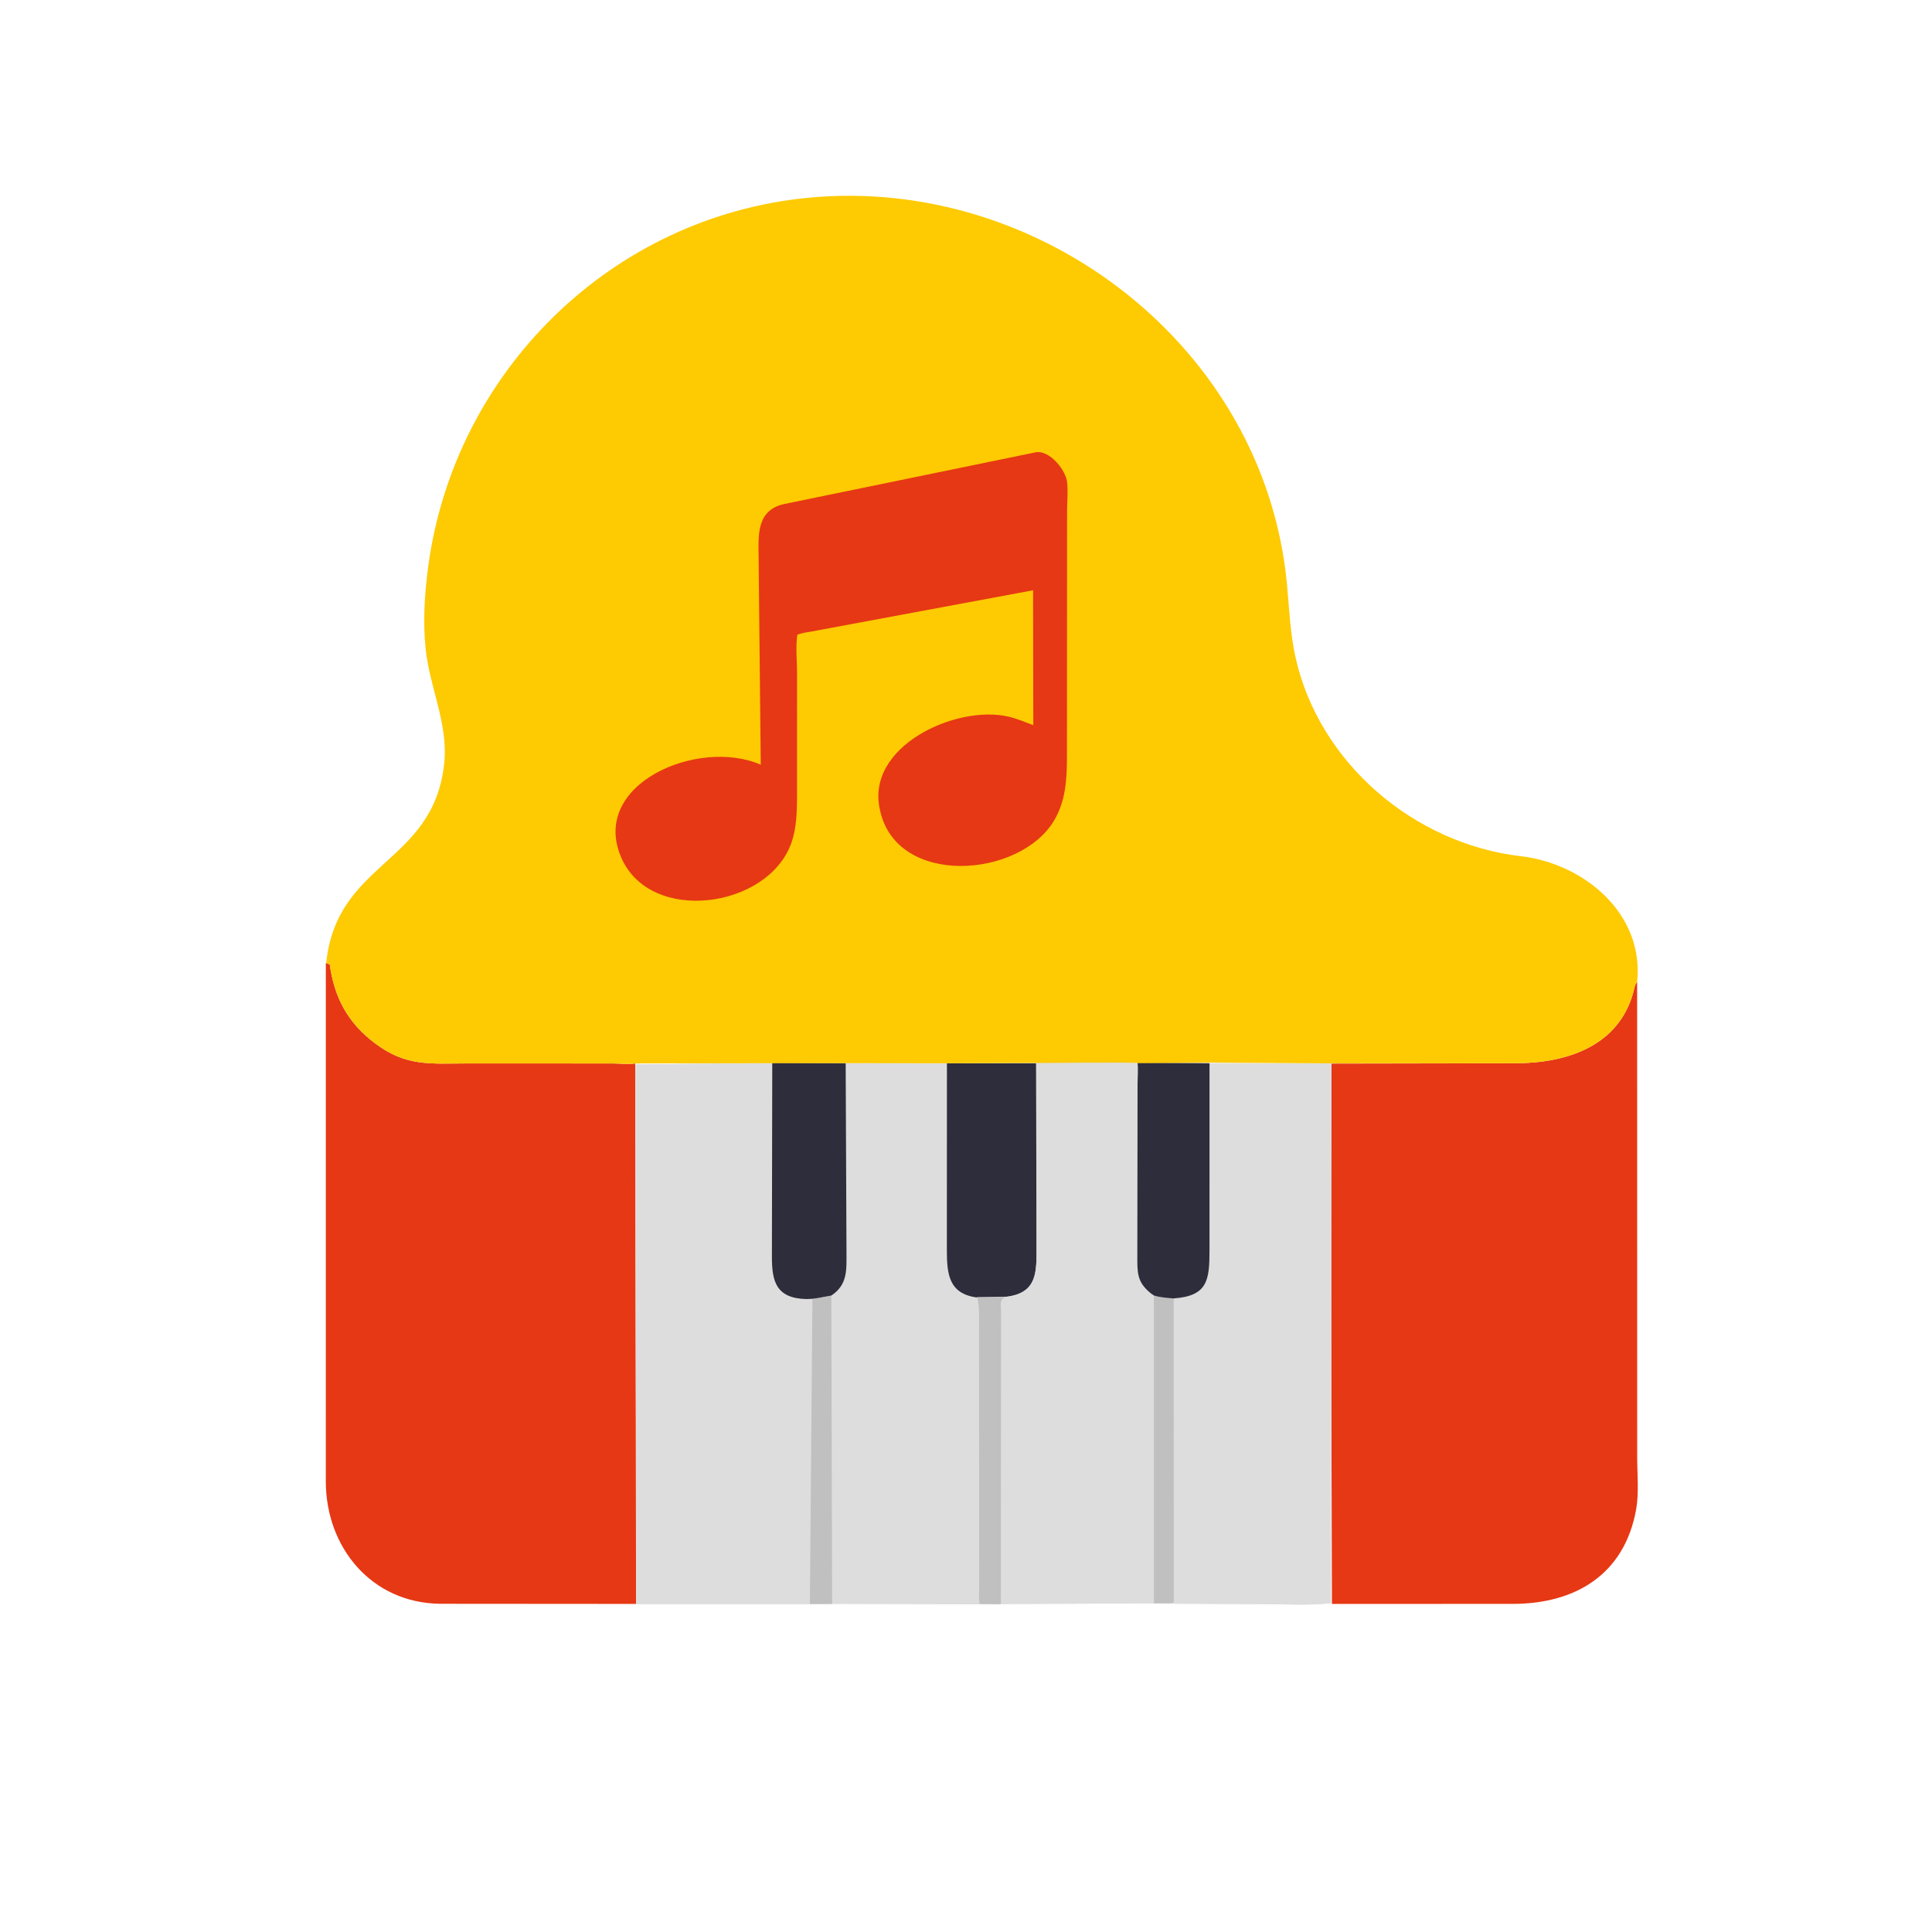
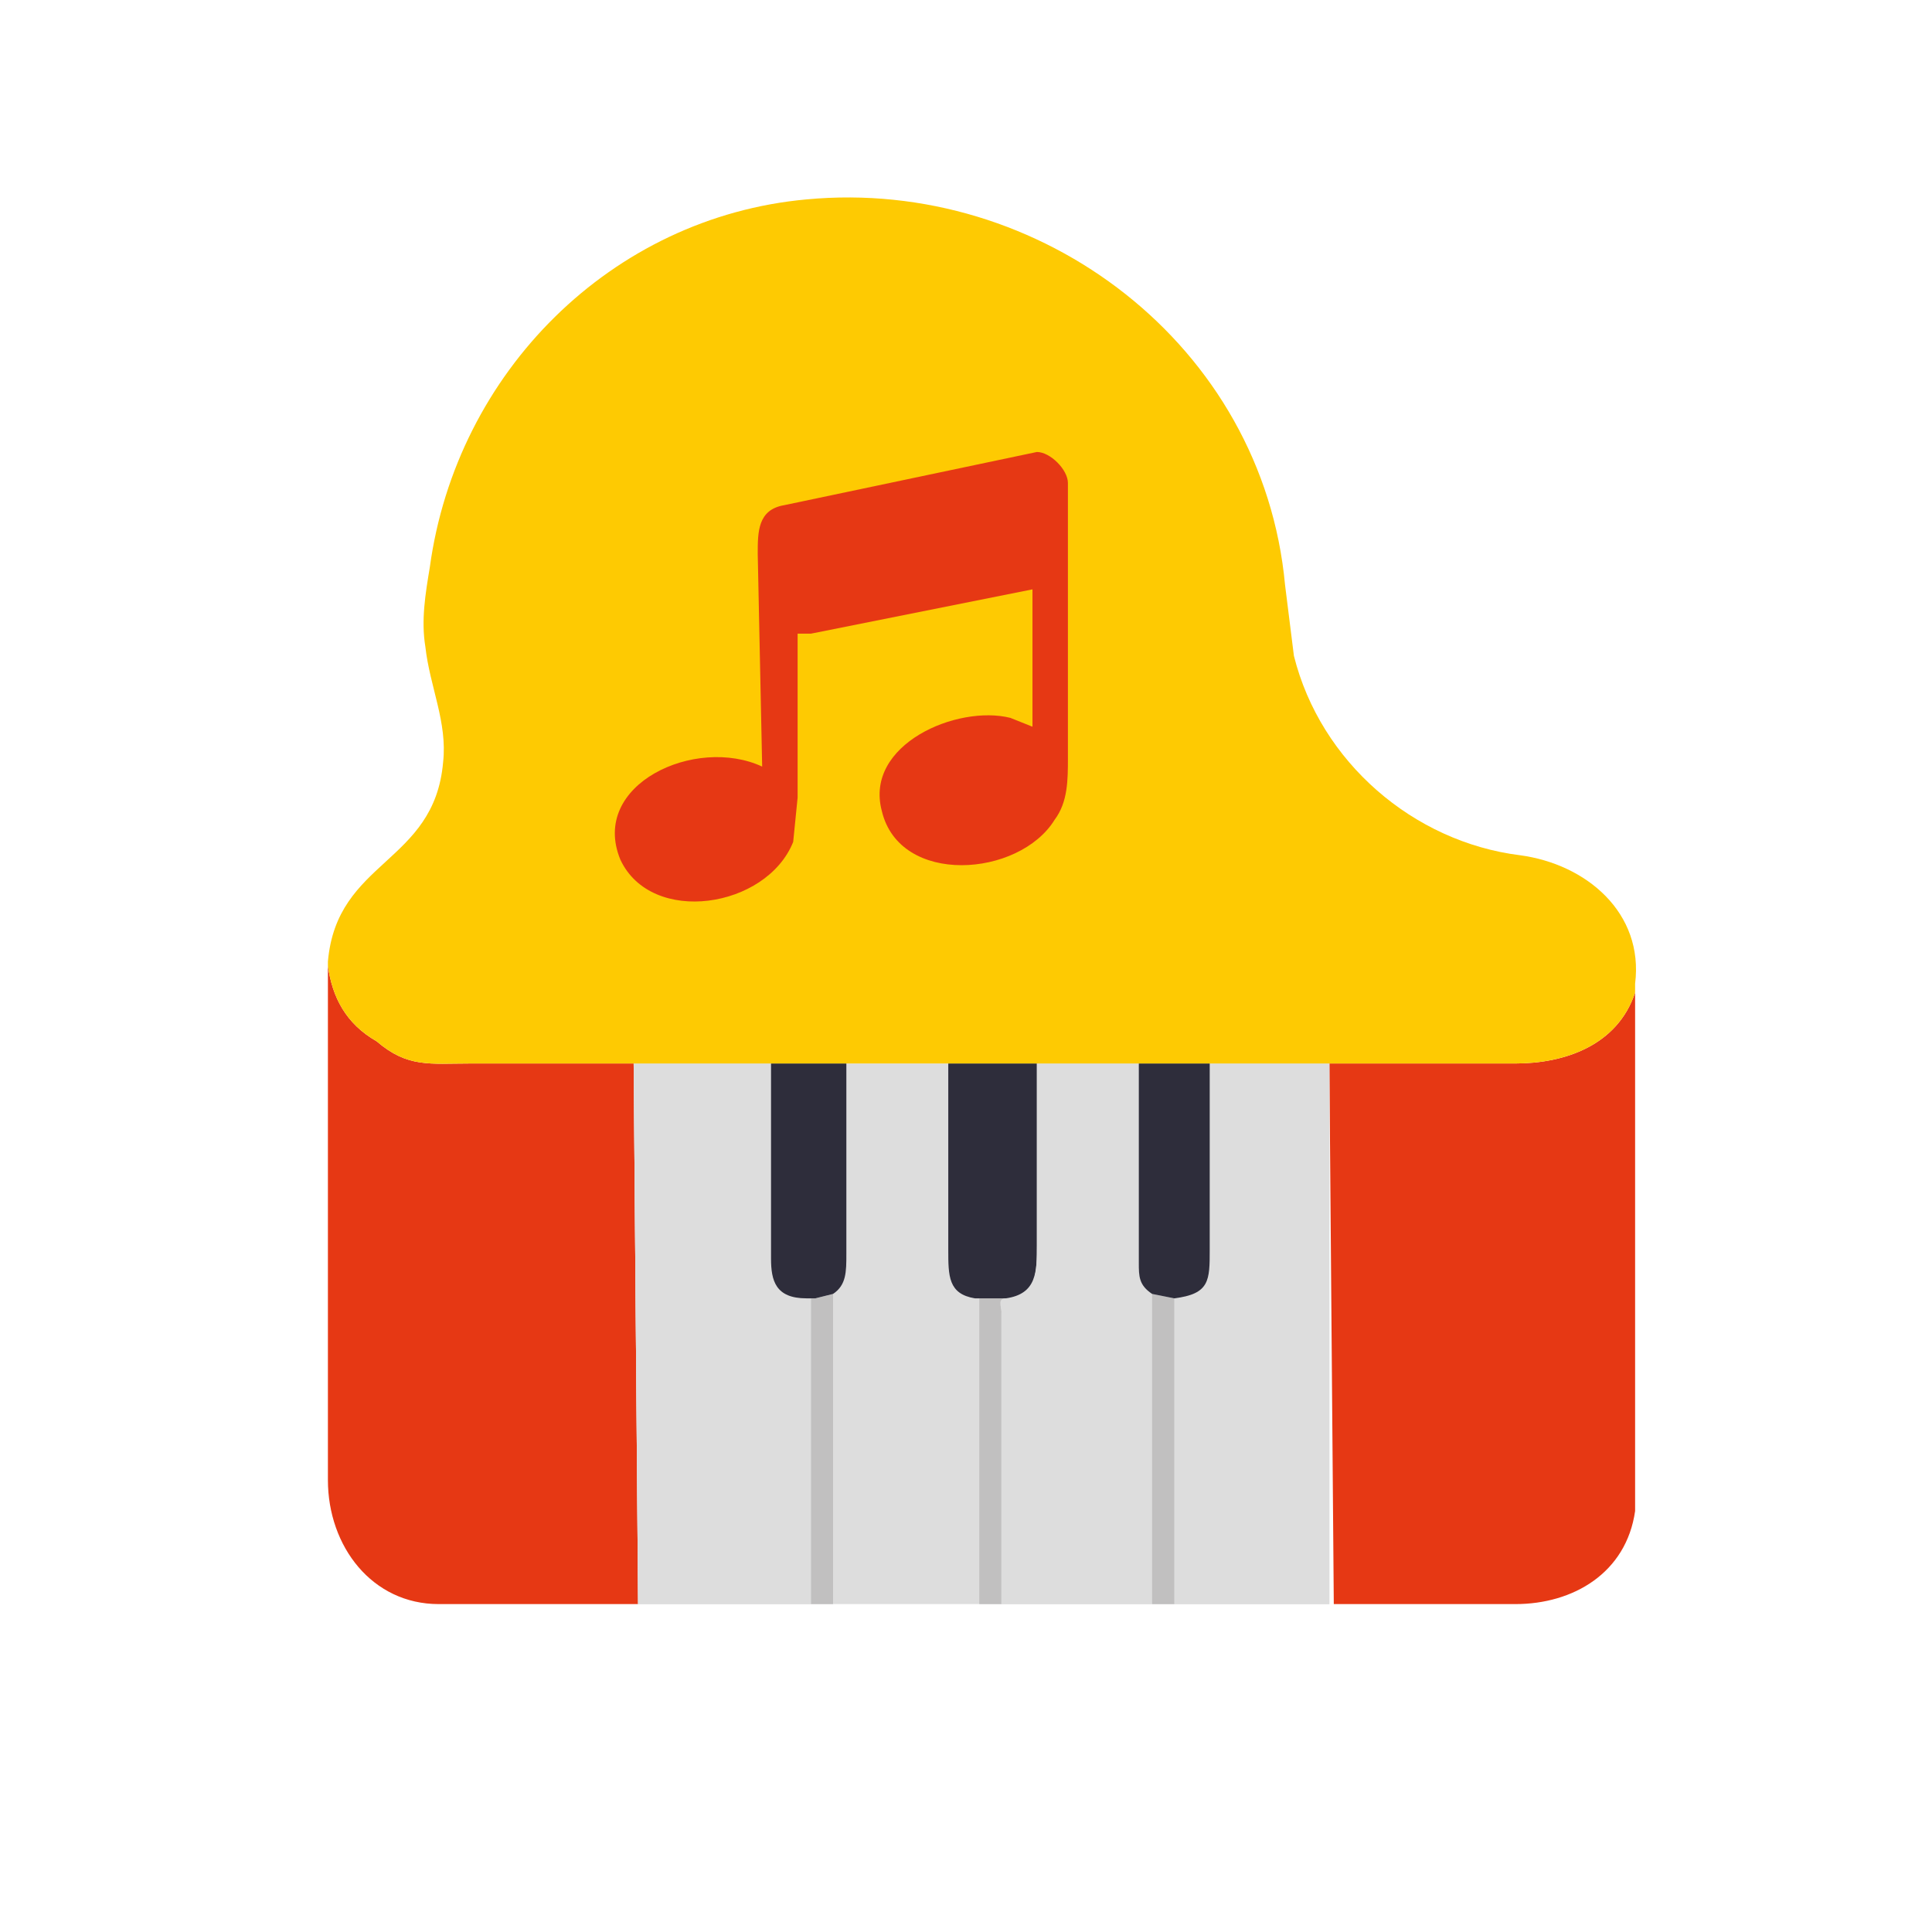
- <svg xmlns="http://www.w3.org/2000/svg" width="436" height="436">
-   <path fill="#E63814" d="M300.247 240.029l41.702-.077c11.47-.017 23.373-3.75 26.694-16.193.161-.603.267-1.452.645-1.945l.172-.21.01 107.266c0 3.723.42 8.09-.232 11.733-2.654 14.824-13.82 21.306-27.698 21.347l-40.96.014-.333-121.935zM73.534 217.317l.885.335c1.018 7.45 4.052 13.128 10.126 17.732 7.152 5.421 12.65 4.604 21.102 4.602l32.555.008c1.574.008 3.385.2 4.93.03l.218-.046.195 121.984-44.266-.032c-15.496-.214-25.7-12.726-25.75-27.512l.005-117.101z" />
-   <path fill="#DDD" d="M233.804 239.946c1.899-.049 22.665-.264 23.196.006l15.953-.004 27.528.026-.124 121.794c-4.682.593-9.99.245-14.932.24l-22.482-.108-2.537-.072-34.49.156c-.99.217-2.271.086-3.304.079l-34.606-.08h-44.412l-.183-121.766 30.91-.331 16.525.055 22.953.011 20.005-.006z" />
-   <path fill="#C1C0C0" d="M183.143 293.103c.253-.041 1.061-.118 1.194-.136l3.27-.596.183 69.606-5.11.007.463-68.88zm37.391-.278l7-.129c-2.233.413-1.536 1.942-1.576 3.644l-.066 65.642-4.813-.016c-.273-1.115-.098-2.62-.099-3.776l-.042-57.891c-.006-2.42.182-5.118-.404-7.474z" />
-   <path fill="#2E2D3B" d="M213.698 239.98l20.106-.034.12 41.492c-.007 5.565.186 10.26-6.39 11.183l-7 .103-.139.08c-6.262-.888-6.71-5.23-6.715-10.705l.018-42.12z" />
-   <path fill="#DDD" d="M233.92 239.738c1.783.16 22.549-.056 23.08.214-.12 1.392-.26 2.967-.284 4.499l-.05 40.236c.007 3.243.39 5.056 3.109 7.231l.64.442-.012 69.468-34.486.156.041-65.644c.04-1.702-.657-3.23 1.26-3.72 6.892-.922 6.7-5.617 6.706-11.182l-.003-41.7z" />
-   <path fill="#DDD" d="M272.953 239.948l27.528.026-.124 121.794c-4.682.593-9.99.245-14.932.24l-22.482-.108-2.537-.072-.008-69.468-.623-.442c-2.72-2.175-3.102-3.988-3.11-7.23l.051-40.237c.024-1.532.163-3.107.011-4.63l16.226.127z" />
-   <path fill="#C1C0C0" d="M260.398 292.36c1.499.442 2.932.55 4.47.655l.03 68.54c-.387.266-.695.215-1.153.247l-3.34.026-.007-69.468z" />
-   <path fill="#2E2D3B" d="M256.727 239.82l16.226.128-.002 42.148c-.005 6.774-.372 10.373-8.083 10.919-1.538-.105-2.971-.213-4.454-.655l-.639-.442c-2.72-2.175-3.102-3.988-3.11-7.23l.051-40.237c.024-1.532.163-3.107.011-4.63z" />
-   <path fill="#DDD" d="M143.41 240.217l30.91-.331 16.526.055.183 42.711c-.003 3.894.3 7.249-3.421 9.719l-3.271.596c-.133.018-.941.095-.989.136l-.582 68.878-39.172.002-.183-121.766z" />
-   <path fill="#2E2D3B" d="M174.279 239.855l16.567.086.183 42.711c-.003 3.894.3 7.249-3.421 9.719l-3.271.596c-.133.018-.941.095-.989.136l-1.292.064c-7.002-.146-7.852-4.08-7.858-9.567l.08-43.745z" />
-   <path fill="#FECA02" d="M73.615 217.317c2.4-23.075 24.135-22.216 26.62-44.933.987-9.018-3.298-17.209-4.19-26.034-.628-6.191-.214-12.598.623-18.733 5.98-43.83 41.31-78.721 85.761-82.994 52.383-5.036 102.964 33.685 108.003 87.208.524 5.564.72 11.114 1.951 16.594 5.351 23.835 26.784 41.996 50.84 44.8 14.354 1.673 27.86 13.045 26.237 28.379l-.172.21c-.378.493-.484 1.342-.645 1.945-3.32 12.443-15.224 16.176-26.694 16.193l-41.468.02-27.528-.164-15.953.116c-.531-.242-21.297-.027-23.196-.038l-20.005.072-22.953-.033-16.525.009-30.97.06-.22.03c-1.544.17-3.355-.022-4.93-.03l-32.554-.008c-8.453.002-13.95.82-21.102-4.602-6.074-4.604-9.108-10.283-10.126-17.732l-.804-.335z" />
-   <path fill="#E63814" d="M233.774 102.064c3.035-.506 6.802 3.936 7.063 6.904.184 2.075-.02 4.342-.027 6.438l-.032 55.11c-.005 5.181-.198 10.195-2.969 14.77-7.794 12.87-35.194 14.883-39.15-2.155l-.074-.33c-3.362-14.337 17.108-23.793 28.94-21.088 1.945.445 3.805 1.238 5.665 1.944l-.054-30.446-50.526 9.4c-.936.133-1.78.281-2.667.625-.417 2.616-.074 5.854-.073 8.543l-.003 27.9c-.03 3.613-.074 7.224-1.322 10.664-5.326 14.687-31.738 18.33-38.33 3.223-7.227-16.569 17.238-27.161 31.468-20.995l-.492-47.358c-.064-4.863-.294-10.21 5.907-11.493l56.676-11.656z" />
+ <svg xmlns="http://www.w3.org/2000/svg" viewBox="0 0 436 436">
+   <path fill="#E63814" d="M300 240h42c11 0 23-4 27-16v-2 119c-2 14-14 21-27 21h-41l-1-122zM74 217v1c1 7 4 13 11 17 7 6 12 5 21 5h37l1 122H99c-15 0-25-13-25-28V217z" />
+   <path fill="#DDD" d="M234 240h66v122H144l-1-122h91z" />
+   <path fill="#C1C0C0" d="M183 293h1l4-1v70h-5v-69zm38 0h7c-3 0-2 2-2 3v66h-5v-69z" />
+   <path fill="#2E2D3B" d="M214 240h20v41c0 6 0 11-6 12h-8c-6-1-6-5-6-11v-42z" />
+   <path fill="#DDD" d="M234 240h23v45c0 3 0 5 3 7v70h-34v-66c0-1-1-3 1-3 7-1 7-6 7-12v-41z" />
+   <path fill="#DDD" d="M273 240h27v122h-40v-70c-3-2-3-4-3-7v-45h16z" />
+   <path fill="#C1C0C0" d="m260 292 5 1v69h-5v-70z" />
+   <path fill="#2E2D3B" d="M257 240h16v42c0 7 0 10-8 11l-5-1c-3-2-3-4-3-7v-45z" />
+   <path fill="#DDD" d="M143 240h48v43c0 4 0 7-3 9l-4 1h-1v69h-39l-1-122z" />
+   <path fill="#2E2D3B" d="M174 240h17v43c0 4 0 7-3 9l-4 1h-2c-7 0-8-4-8-9v-44z" />
+   <path fill="#FECA02" d="M74 217c2-23 24-22 26-45 1-9-3-17-4-26-1-6 0-12 1-18 6-44 41-79 85-83 53-5 103 33 108 87l2 16c6 24 27 42 51 45 15 2 28 13 26 29v2c-4 12-16 16-27 16H106c-9 0-14 1-21-5-7-4-10-10-11-17v-1z" />
+   <path fill="#E63814" d="M234 102c3 0 7 4 7 7v62c0 5 0 10-3 14-8 13-35 15-39-2-4-15 17-24 29-21l5 2v-31l-50 10h-3v37l-1 10c-6 15-32 19-39 4-7-17 17-28 32-21l-1-48c0-5 0-10 6-11l57-12z" />
</svg>
